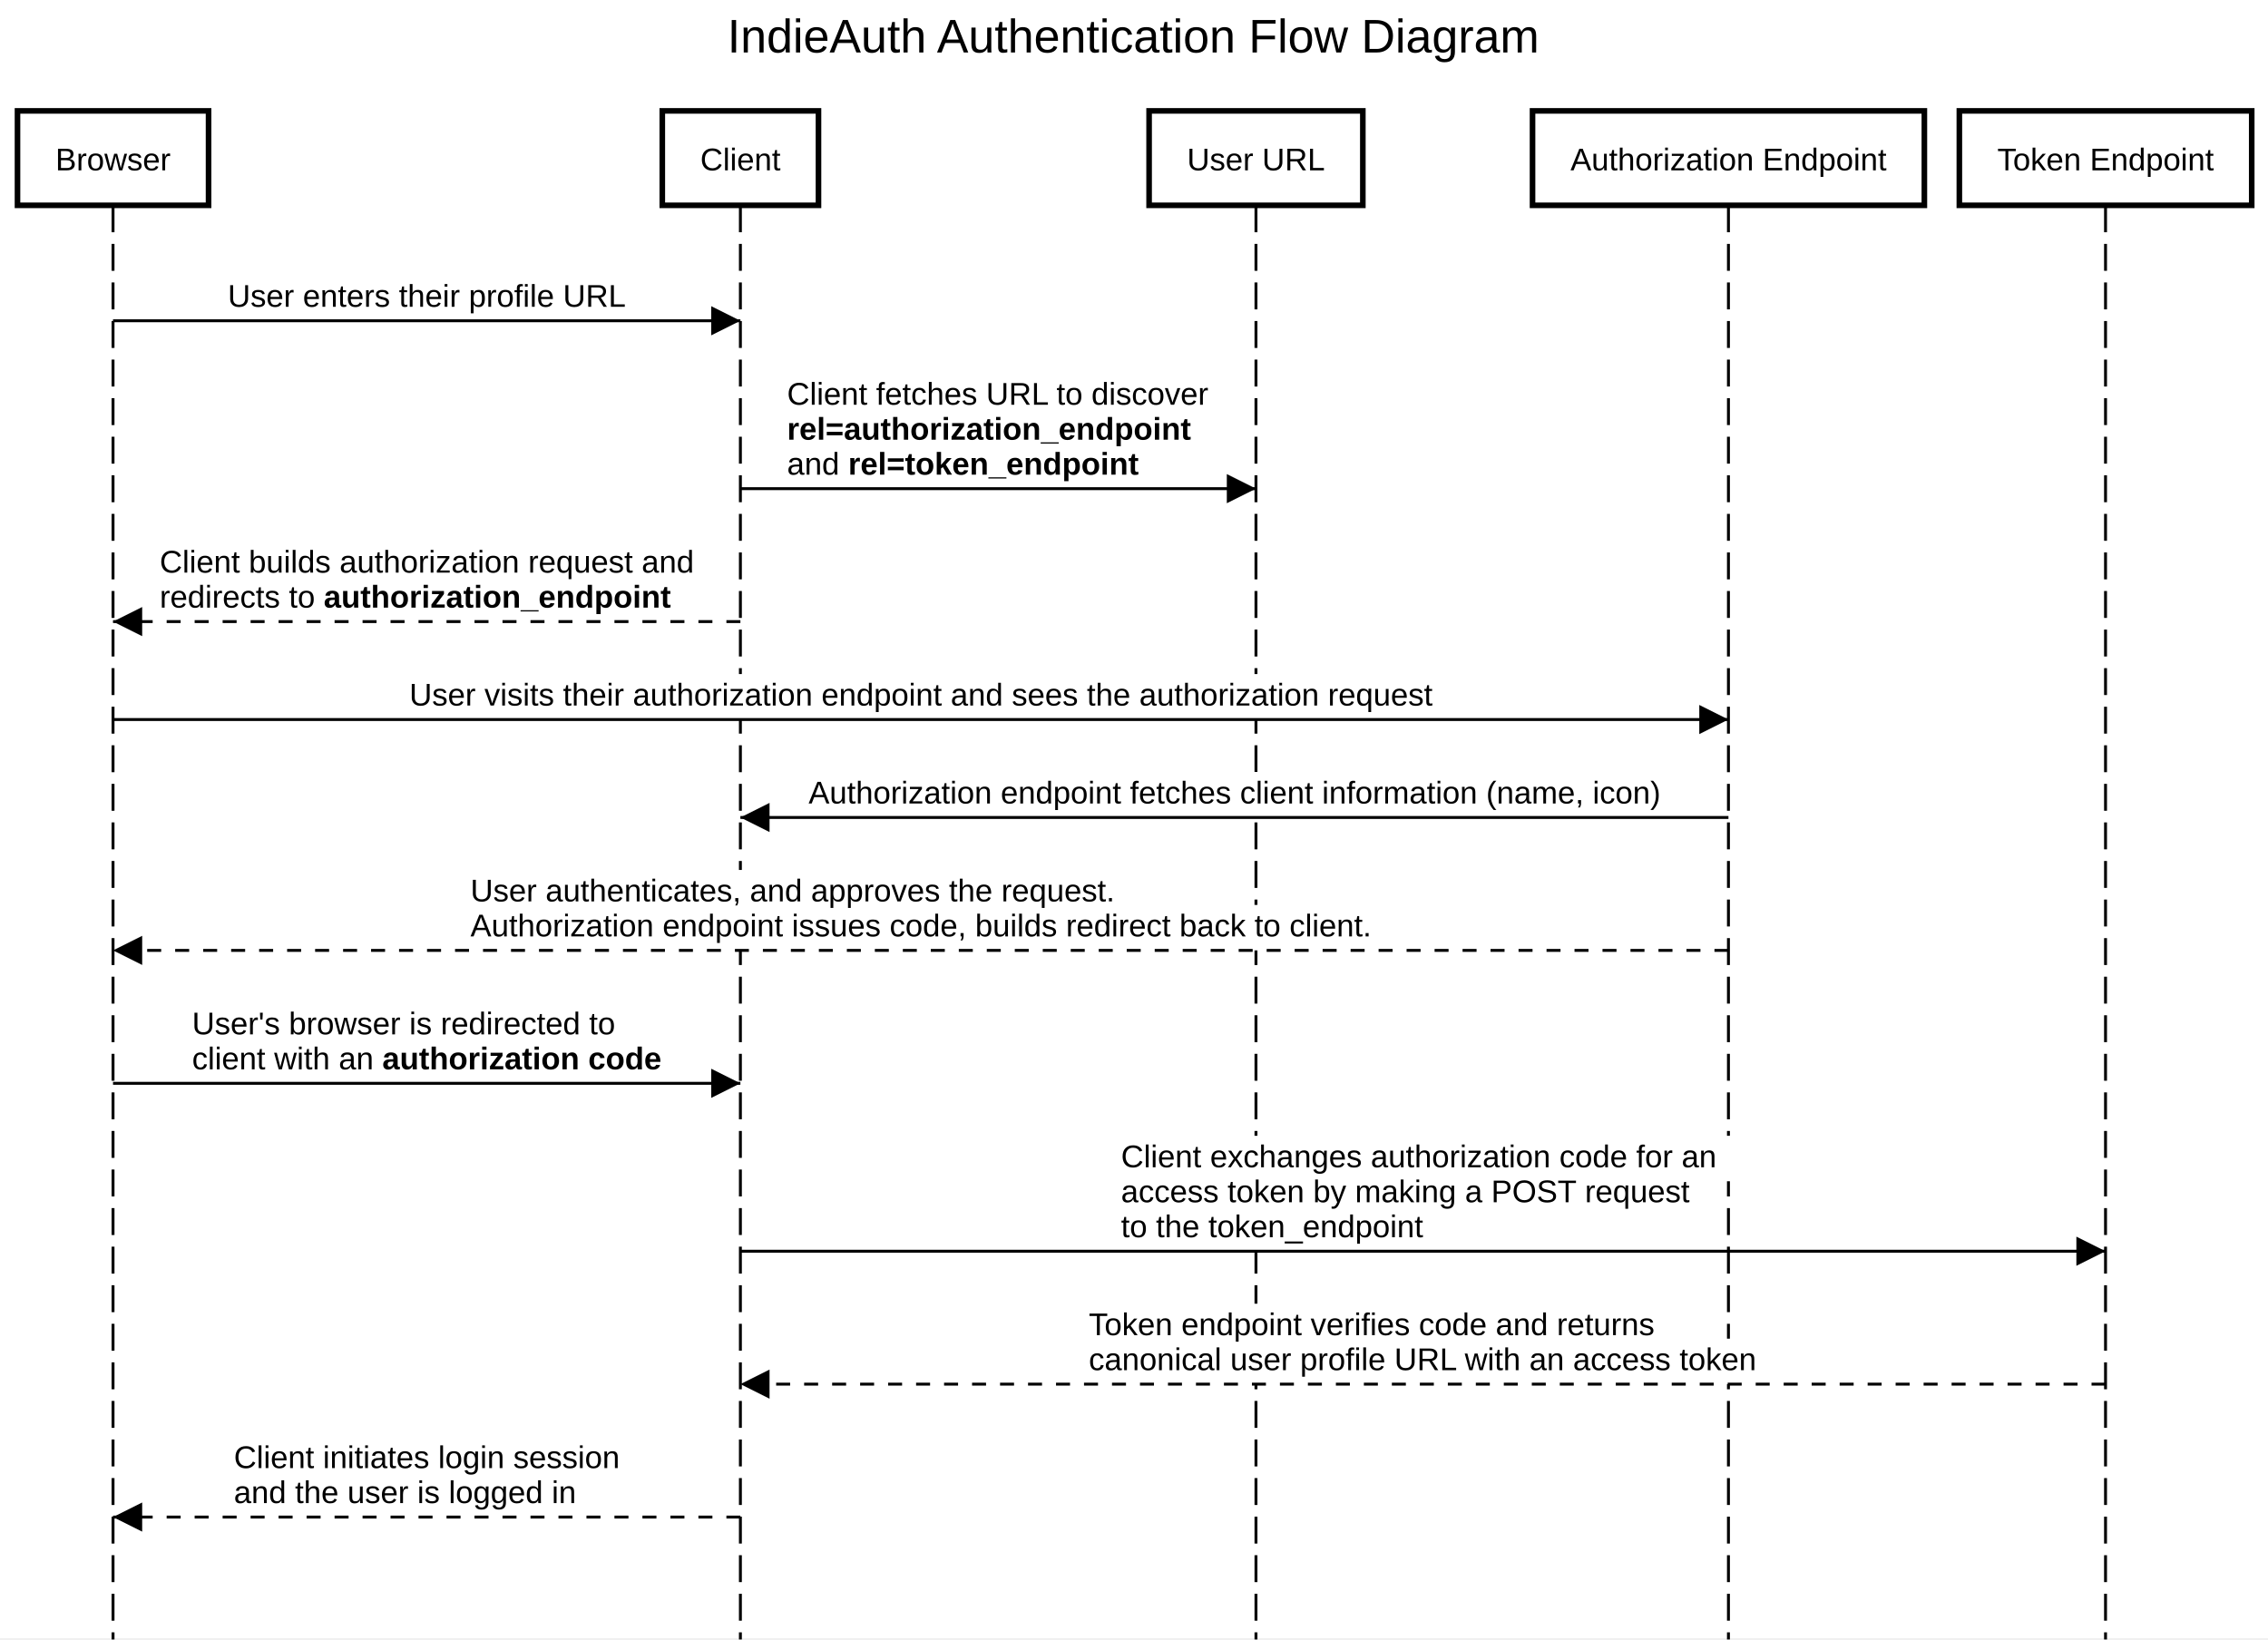
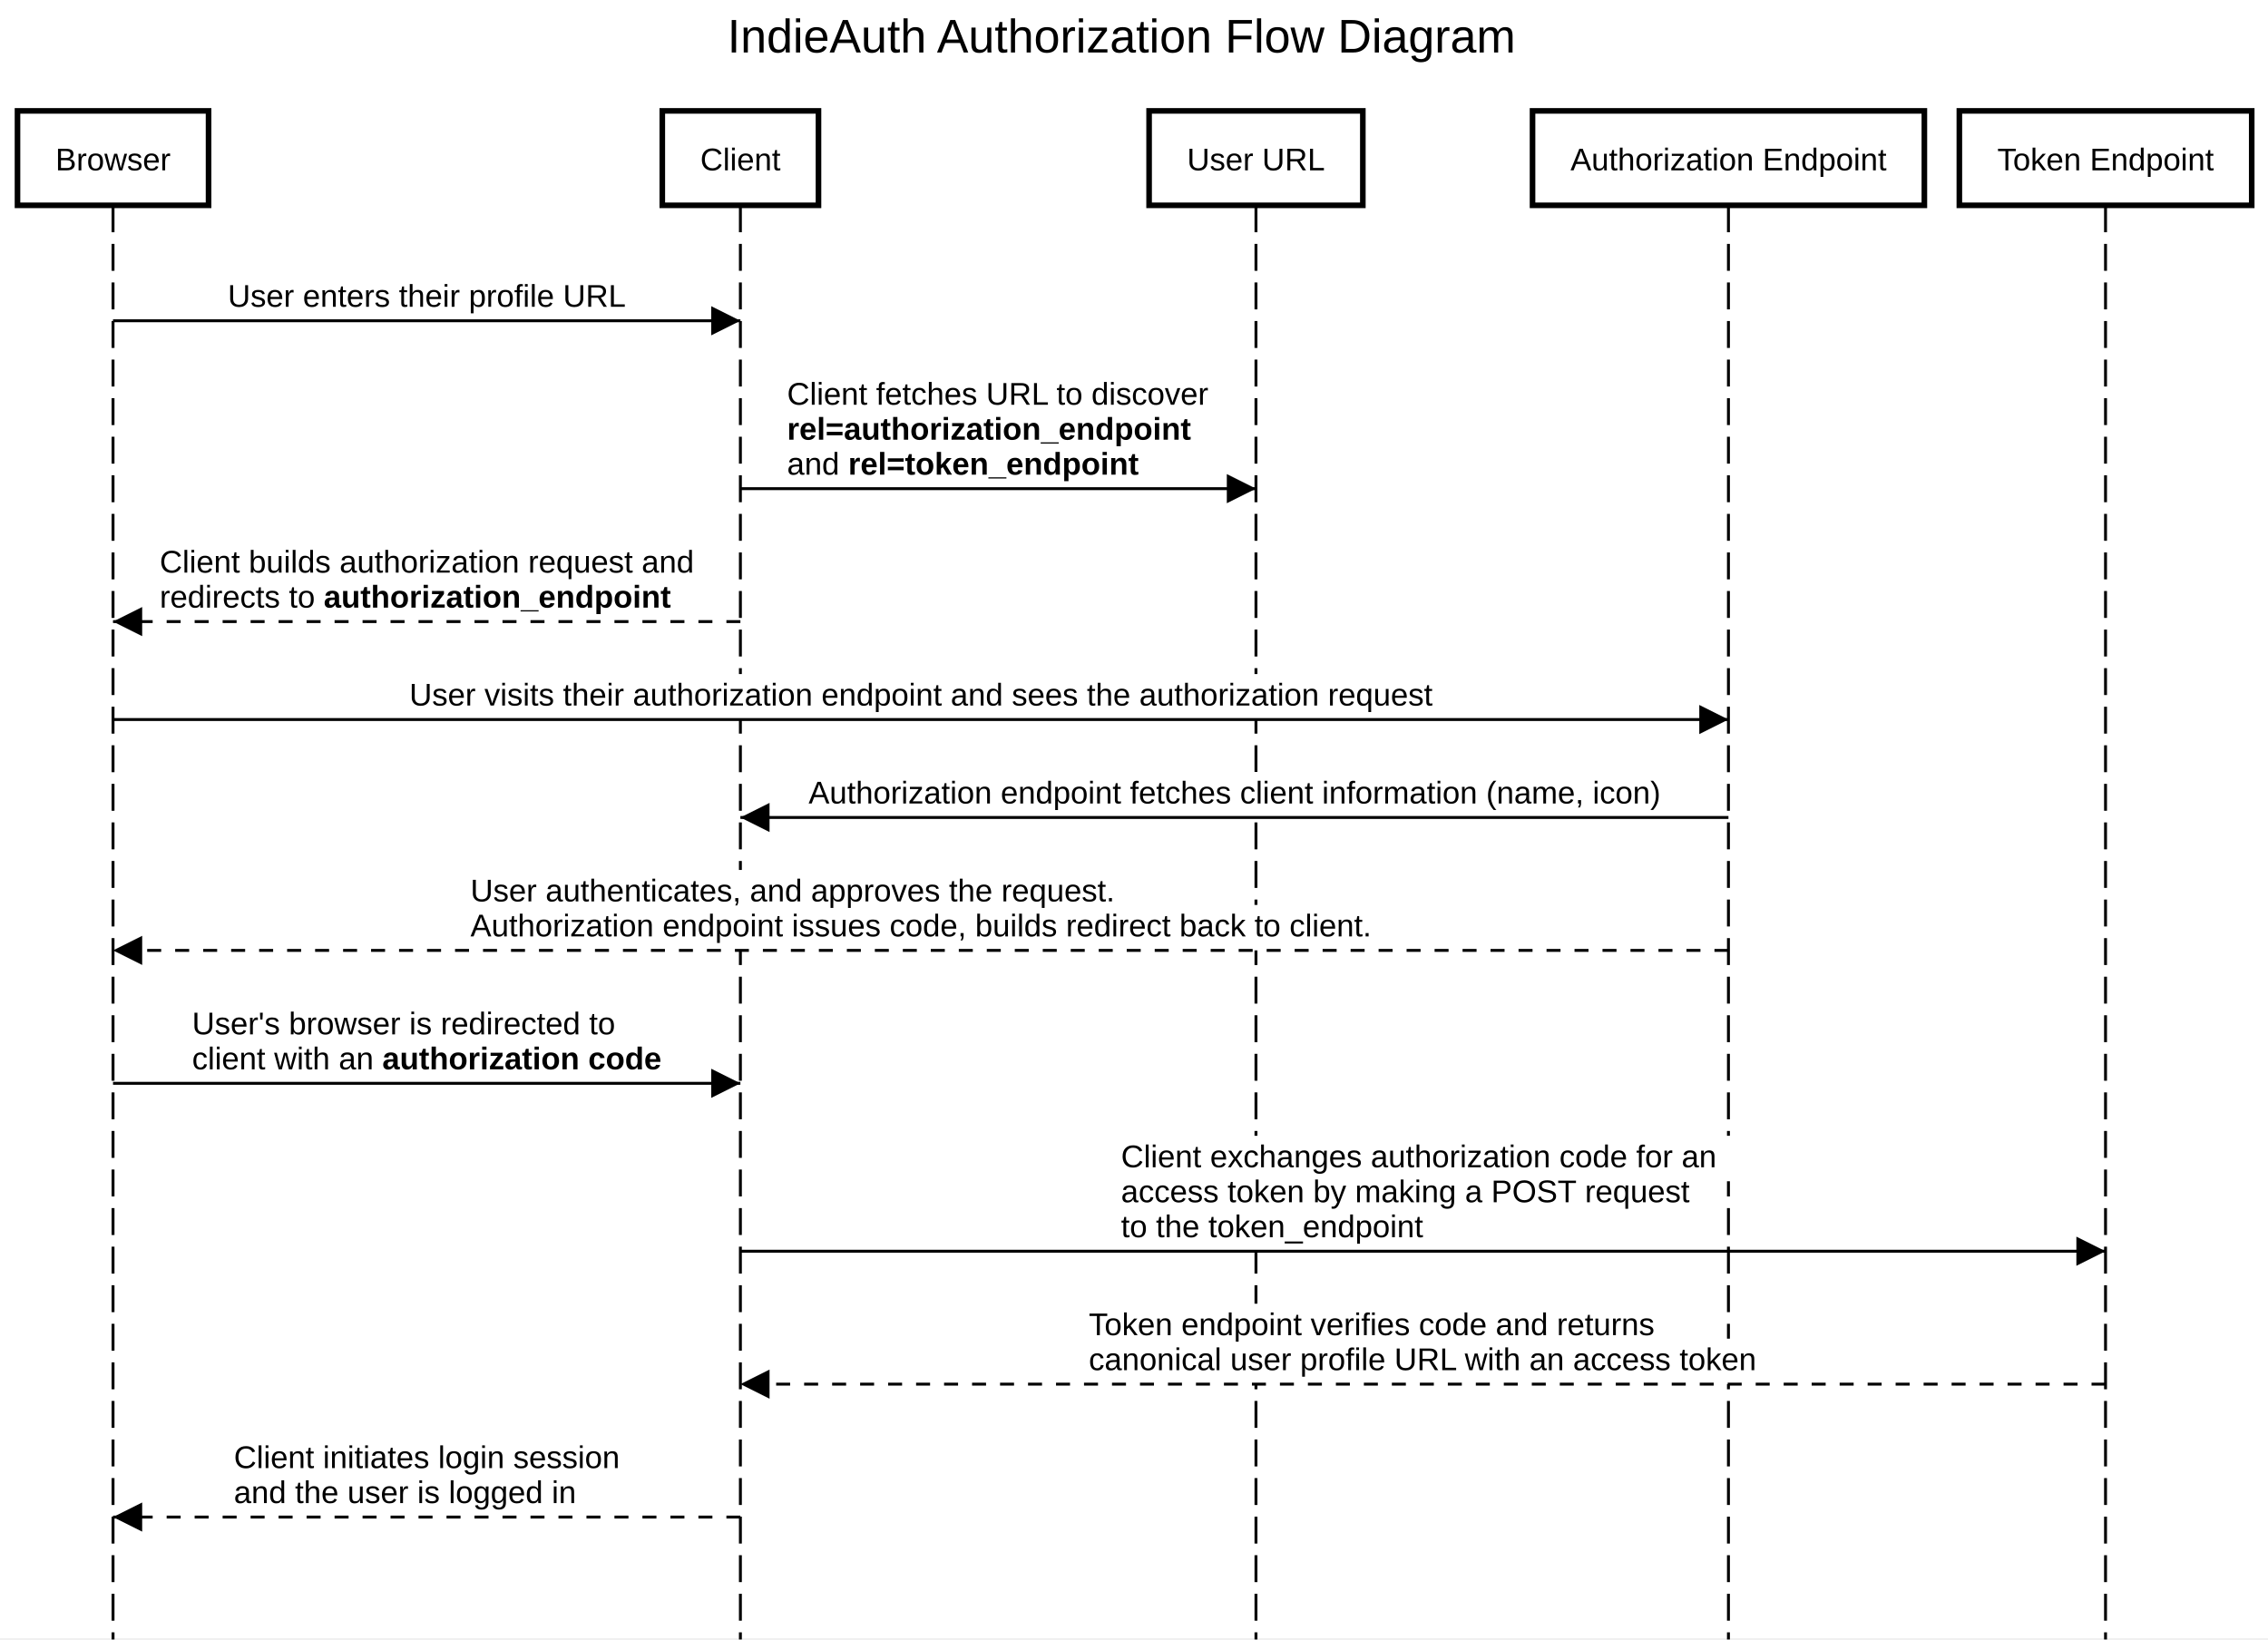
<svg xmlns="http://www.w3.org/2000/svg" version="1.1" viewbox="0 0 1059 765" style="width: 100%; height: auto;">
  <defs />
  <g>
    <g />
    <g />
    <g />
    <g />
    <g />
    <g />
    <g />
    <g />
    <g />
    <g />
    <g />
    <g />
    <g />
    <g />
    <g />
    <g />
    <g />
    <g />
    <g />
    <g />
    <g />
    <g />
    <g />
    <g />
    <g />
    <g />
    <g />
    <g>
      <rect fill="white" stroke="none" x="0" y="0" width="1059" height="765" />
    </g>
    <g>
-       <text fill="black" stroke="none" font-family="Arial" font-size="16.5pt" font-style="normal" font-weight="normal" text-decoration="normal" x="339.624" y="24.503" text-anchor="start" dominant-baseline="alphabetic">IndieAuth Authentication Flow Diagram</text>
+       <text fill="black" stroke="none" font-family="Arial" font-size="16.5pt" font-style="normal" font-weight="normal" text-decoration="normal" x="339.624" y="24.503" text-anchor="start" dominant-baseline="alphabetic">IndieAuth Authorization Flow Diagram</text>
    </g>
    <g>
      <path fill="none" stroke="black" paint-order="fill stroke markers" d=" M 52.774 95.888 L 52.774 765.631" stroke-miterlimit="10" stroke-width="1.361" stroke-dasharray="12.566,5.445" />
      <path fill="none" stroke="black" paint-order="fill stroke markers" d=" M 345.712 95.888 L 345.712 765.631" stroke-miterlimit="10" stroke-width="1.361" stroke-dasharray="12.566,5.445" />
      <path fill="none" stroke="black" paint-order="fill stroke markers" d=" M 586.452 95.888 L 586.452 765.631" stroke-miterlimit="10" stroke-width="1.361" stroke-dasharray="12.566,5.445" />
      <path fill="none" stroke="black" paint-order="fill stroke markers" d=" M 807.065 95.888 L 807.065 765.631" stroke-miterlimit="10" stroke-width="1.361" stroke-dasharray="12.566,5.445" />
      <path fill="none" stroke="black" paint-order="fill stroke markers" d=" M 983.139 95.888 L 983.139 765.631" stroke-miterlimit="10" stroke-width="1.361" stroke-dasharray="12.566,5.445" />
    </g>
    <g>
      <path fill="none" stroke="none" />
      <g>
        <path fill="white" stroke="black" paint-order="fill stroke markers" d=" M 8.168 51.783 L 97.38 51.783 L 97.38 95.888 L 8.168 95.888 L 8.168 51.783 Z" stroke-miterlimit="10" stroke-width="2.614" stroke-dasharray="" />
      </g>
      <g>
        <g />
        <text fill="black" stroke="none" font-family="Arial" font-size="11pt" font-style="normal" font-weight="normal" text-decoration="normal" x="25.891" y="79.552" text-anchor="start" dominant-baseline="alphabetic">Browser</text>
      </g>
      <path fill="none" stroke="none" />
      <g>
        <path fill="white" stroke="black" paint-order="fill stroke markers" d=" M 309.248 51.783 L 382.175 51.783 L 382.175 95.888 L 309.248 95.888 L 309.248 51.783 Z" stroke-miterlimit="10" stroke-width="2.614" stroke-dasharray="" />
      </g>
      <g>
        <g />
        <text fill="black" stroke="none" font-family="Arial" font-size="11pt" font-style="normal" font-weight="normal" text-decoration="normal" x="326.971" y="79.552" text-anchor="start" dominant-baseline="alphabetic">Client</text>
      </g>
      <path fill="none" stroke="none" />
      <g>
        <path fill="white" stroke="black" paint-order="fill stroke markers" d=" M 536.552 51.783 L 636.351 51.783 L 636.351 95.888 L 536.552 95.888 L 536.552 51.783 Z" stroke-miterlimit="10" stroke-width="2.614" stroke-dasharray="" />
      </g>
      <g>
        <g />
        <text fill="black" stroke="none" font-family="Arial" font-size="11pt" font-style="normal" font-weight="normal" text-decoration="normal" x="554.276" y="79.552" text-anchor="start" dominant-baseline="alphabetic">User URL</text>
      </g>
      <path fill="none" stroke="none" />
      <g>
        <path fill="white" stroke="black" paint-order="fill stroke markers" d=" M 715.583 51.783 L 898.547 51.783 L 898.547 95.888 L 715.583 95.888 L 715.583 51.783 Z" stroke-miterlimit="10" stroke-width="2.614" stroke-dasharray="" />
      </g>
      <g>
        <g />
        <text fill="black" stroke="none" font-family="Arial" font-size="11pt" font-style="normal" font-weight="normal" text-decoration="normal" x="733.307" y="79.552" text-anchor="start" dominant-baseline="alphabetic">Authorization Endpoint</text>
      </g>
      <path fill="none" stroke="none" />
      <g>
        <path fill="white" stroke="black" paint-order="fill stroke markers" d=" M 914.882 51.783 L 1051.396 51.783 L 1051.396 95.888 L 914.882 95.888 L 914.882 51.783 Z" stroke-miterlimit="10" stroke-width="2.614" stroke-dasharray="" />
      </g>
      <g>
        <g />
        <text fill="black" stroke="none" font-family="Arial" font-size="11pt" font-style="normal" font-weight="normal" text-decoration="normal" x="932.606" y="79.552" text-anchor="start" dominant-baseline="alphabetic">Token Endpoint</text>
      </g>
    </g>
    <g>
      <g>
        <g>
          <path fill="none" stroke="none" />
          <rect fill="white" stroke="none" x="103.911" y="128.558" width="190.663" height="21.236" />
        </g>
        <text fill="black" stroke="none" font-family="Arial" font-size="11pt" font-style="normal" font-weight="normal" text-decoration="normal" x="106.362" y="143.26" text-anchor="start" dominant-baseline="alphabetic">User enters their profile URL</text>
      </g>
      <g>
        <path fill="none" stroke="black" paint-order="fill stroke markers" d=" M 52.774 149.794 L 345.712 149.794" stroke-miterlimit="10" stroke-width="1.361" stroke-dasharray="" />
        <path fill="black" stroke="none" paint-order="stroke fill markers" d=" M 332.099 142.987 L 345.712 149.794 L 332.099 156.6 Z" />
      </g>
      <g>
        <g>
          <path fill="none" stroke="none" />
          <rect fill="white" stroke="none" x="365.042" y="174.297" width="202.08" height="21.236" />
        </g>
        <g>
          <path fill="none" stroke="none" />
          <rect fill="white" stroke="none" x="365.042" y="190.632" width="193.454" height="21.236" />
        </g>
        <g>
          <path fill="none" stroke="none" />
          <rect fill="white" stroke="none" x="365.042" y="206.967" width="169.059" height="21.236" />
        </g>
        <text fill="black" stroke="none" font-family="Arial" font-size="11pt" font-style="normal" font-weight="normal" text-decoration="normal" x="367.492" y="188.998" text-anchor="start" dominant-baseline="alphabetic">Client fetches URL to discover</text>
        <text fill="black" stroke="none" font-family="Arial" font-size="11pt" font-style="normal" font-weight="normal" text-decoration="normal" x="367.492" y="205.334" text-anchor="start" dominant-baseline="alphabetic" />
        <text fill="black" stroke="none" font-family="Arial" font-size="11pt" font-style="normal" font-weight="bold" text-decoration="normal" x="367.492" y="205.334" text-anchor="start" dominant-baseline="alphabetic">rel=authorization_endpoint</text>
        <text fill="black" stroke="none" font-family="Arial" font-size="11pt" font-style="normal" font-weight="normal" text-decoration="normal" x="556.046" y="205.334" text-anchor="start" dominant-baseline="alphabetic" />
        <text fill="black" stroke="none" font-family="Arial" font-size="11pt" font-style="normal" font-weight="normal" text-decoration="normal" x="367.492" y="221.669" text-anchor="start" dominant-baseline="alphabetic">and </text>
        <text fill="black" stroke="none" font-family="Arial" font-size="11pt" font-style="normal" font-weight="bold" text-decoration="normal" x="396.024" y="221.669" text-anchor="start" dominant-baseline="alphabetic">rel=token_endpoint</text>
        <text fill="black" stroke="none" font-family="Arial" font-size="11pt" font-style="normal" font-weight="normal" text-decoration="normal" x="531.651" y="221.669" text-anchor="start" dominant-baseline="alphabetic" />
      </g>
      <g>
        <path fill="none" stroke="black" paint-order="fill stroke markers" d=" M 345.712 228.203 L 586.452 228.203" stroke-miterlimit="10" stroke-width="1.361" stroke-dasharray="" />
        <path fill="black" stroke="none" paint-order="stroke fill markers" d=" M 572.839 221.396 L 586.452 228.203 L 572.839 235.009 Z" />
      </g>
      <g>
        <g>
          <path fill="none" stroke="none" />
          <rect fill="white" stroke="none" x="72.104" y="252.706" width="254.278" height="21.236" />
        </g>
        <g>
          <path fill="none" stroke="none" />
          <rect fill="white" stroke="none" x="72.104" y="269.041" width="243.547" height="21.236" />
        </g>
        <text fill="black" stroke="none" font-family="Arial" font-size="11pt" font-style="normal" font-weight="normal" text-decoration="normal" x="74.554" y="267.407" text-anchor="start" dominant-baseline="alphabetic">Client builds authorization request and</text>
        <text fill="black" stroke="none" font-family="Arial" font-size="11pt" font-style="normal" font-weight="normal" text-decoration="normal" x="74.554" y="283.742" text-anchor="start" dominant-baseline="alphabetic">redirects to </text>
        <text fill="black" stroke="none" font-family="Arial" font-size="11pt" font-style="normal" font-weight="bold" text-decoration="normal" x="151.14" y="283.742" text-anchor="start" dominant-baseline="alphabetic">authorization_endpoint</text>
        <text fill="black" stroke="none" font-family="Arial" font-size="11pt" font-style="normal" font-weight="normal" text-decoration="normal" x="313.201" y="283.742" text-anchor="start" dominant-baseline="alphabetic" />
      </g>
      <g>
        <path fill="none" stroke="black" paint-order="fill stroke markers" d=" M 345.712 290.277 L 52.774 290.277" stroke-miterlimit="10" stroke-width="1.361" stroke-dasharray="6.534" />
        <path fill="black" stroke="none" paint-order="stroke fill markers" d=" M 66.387 283.47 L 52.774 290.277 L 66.387 297.083 Z" />
      </g>
      <g>
        <g>
          <path fill="none" stroke="none" />
          <rect fill="white" stroke="none" x="188.697" y="314.779" width="482.445" height="21.236" />
        </g>
        <text fill="black" stroke="none" font-family="Arial" font-size="11pt" font-style="normal" font-weight="normal" text-decoration="normal" x="191.147" y="329.481" text-anchor="start" dominant-baseline="alphabetic">User visits their authorization endpoint and sees the authorization request</text>
      </g>
      <g>
        <path fill="none" stroke="black" paint-order="fill stroke markers" d=" M 52.774 336.015 L 807.065 336.015" stroke-miterlimit="10" stroke-width="1.361" stroke-dasharray="" />
        <path fill="black" stroke="none" paint-order="stroke fill markers" d=" M 793.452 329.209 L 807.065 336.015 L 793.452 342.821 Z" />
      </g>
      <g>
        <g>
          <path fill="none" stroke="none" />
          <rect fill="white" stroke="none" x="375.105" y="360.518" width="402.567" height="21.236" />
        </g>
        <text fill="black" stroke="none" font-family="Arial" font-size="11pt" font-style="normal" font-weight="normal" text-decoration="normal" x="377.555" y="375.22" text-anchor="start" dominant-baseline="alphabetic">Authorization endpoint fetches client information (name, icon)</text>
      </g>
      <g>
        <path fill="none" stroke="black" paint-order="fill stroke markers" d=" M 807.065 381.754 L 345.712 381.754" stroke-miterlimit="10" stroke-width="1.361" stroke-dasharray="" />
        <path fill="black" stroke="none" paint-order="stroke fill markers" d=" M 359.324 374.947 L 345.712 381.754 L 359.324 388.56 Z" />
      </g>
      <g>
        <g>
          <path fill="none" stroke="none" />
          <rect fill="white" stroke="none" x="217.222" y="406.257" width="305.616" height="21.236" />
        </g>
        <g>
          <path fill="none" stroke="none" />
          <rect fill="white" stroke="none" x="217.222" y="422.592" width="425.394" height="21.236" />
        </g>
        <text fill="black" stroke="none" font-family="Arial" font-size="11pt" font-style="normal" font-weight="normal" text-decoration="normal" x="219.673" y="420.958" text-anchor="start" dominant-baseline="alphabetic">User authenticates, and approves the request.</text>
        <text fill="black" stroke="none" font-family="Arial" font-size="11pt" font-style="normal" font-weight="normal" text-decoration="normal" x="219.673" y="437.293" text-anchor="start" dominant-baseline="alphabetic">Authorization endpoint issues code, builds redirect back to client.</text>
      </g>
      <g>
        <path fill="none" stroke="black" paint-order="fill stroke markers" d=" M 807.065 443.827 L 52.774 443.827" stroke-miterlimit="10" stroke-width="1.361" stroke-dasharray="6.534" />
        <path fill="black" stroke="none" paint-order="stroke fill markers" d=" M 66.387 437.021 L 52.774 443.827 L 66.387 450.634 Z" />
      </g>
      <g>
        <g>
          <path fill="none" stroke="none" />
          <rect fill="white" stroke="none" x="87.226" y="468.33" width="202.417" height="21.236" />
        </g>
        <g>
          <path fill="none" stroke="none" />
          <rect fill="white" stroke="none" x="87.226" y="484.665" width="224.034" height="21.236" />
        </g>
        <text fill="black" stroke="none" font-family="Arial" font-size="11pt" font-style="normal" font-weight="normal" text-decoration="normal" x="89.676" y="483.032" text-anchor="start" dominant-baseline="alphabetic">User's browser is redirected to</text>
        <text fill="black" stroke="none" font-family="Arial" font-size="11pt" font-style="normal" font-weight="normal" text-decoration="normal" x="89.676" y="499.367" text-anchor="start" dominant-baseline="alphabetic">client with an </text>
        <text fill="black" stroke="none" font-family="Arial" font-size="11pt" font-style="normal" font-weight="bold" text-decoration="normal" x="178.495" y="499.367" text-anchor="start" dominant-baseline="alphabetic">authorization code</text>
        <text fill="black" stroke="none" font-family="Arial" font-size="11pt" font-style="normal" font-weight="normal" text-decoration="normal" x="308.81" y="499.367" text-anchor="start" dominant-baseline="alphabetic" />
      </g>
      <g>
        <path fill="none" stroke="black" paint-order="fill stroke markers" d=" M 52.774 505.901 L 345.712 505.901" stroke-miterlimit="10" stroke-width="1.361" stroke-dasharray="" />
        <path fill="black" stroke="none" paint-order="stroke fill markers" d=" M 332.099 499.095 L 345.712 505.901 L 332.099 512.708 Z" />
      </g>
      <g>
        <g>
          <path fill="none" stroke="none" />
          <rect fill="white" stroke="none" x="520.987" y="530.404" width="286.876" height="21.236" />
        </g>
        <g>
          <path fill="none" stroke="none" />
          <rect fill="white" stroke="none" x="520.987" y="546.739" width="270.534" height="21.236" />
        </g>
        <g>
          <path fill="none" stroke="none" />
          <rect fill="white" stroke="none" x="520.987" y="563.074" width="145.917" height="21.236" />
        </g>
        <text fill="black" stroke="none" font-family="Arial" font-size="11pt" font-style="normal" font-weight="normal" text-decoration="normal" x="523.437" y="545.106" text-anchor="start" dominant-baseline="alphabetic">Client exchanges authorization code for an </text>
        <text fill="black" stroke="none" font-family="Arial" font-size="11pt" font-style="normal" font-weight="normal" text-decoration="normal" x="523.437" y="561.441" text-anchor="start" dominant-baseline="alphabetic">access token by making a POST request</text>
        <text fill="black" stroke="none" font-family="Arial" font-size="11pt" font-style="normal" font-weight="normal" text-decoration="normal" x="523.437" y="577.776" text-anchor="start" dominant-baseline="alphabetic">to the token_endpoint</text>
      </g>
      <g>
        <path fill="none" stroke="black" paint-order="fill stroke markers" d=" M 345.712 584.31 L 983.139 584.31" stroke-miterlimit="10" stroke-width="1.361" stroke-dasharray="" />
        <path fill="black" stroke="none" paint-order="stroke fill markers" d=" M 969.526 577.504 L 983.139 584.31 L 969.526 591.117 Z" />
      </g>
      <g>
        <g>
          <path fill="none" stroke="none" />
          <rect fill="white" stroke="none" x="505.93" y="608.813" width="268.945" height="21.236" />
        </g>
        <g>
          <path fill="none" stroke="none" />
          <rect fill="white" stroke="none" x="505.93" y="625.148" width="316.991" height="21.236" />
        </g>
        <text fill="black" stroke="none" font-family="Arial" font-size="11pt" font-style="normal" font-weight="normal" text-decoration="normal" x="508.38" y="623.515" text-anchor="start" dominant-baseline="alphabetic">Token endpoint verifies code and returns</text>
        <text fill="black" stroke="none" font-family="Arial" font-size="11pt" font-style="normal" font-weight="normal" text-decoration="normal" x="508.38" y="639.85" text-anchor="start" dominant-baseline="alphabetic">canonical user profile URL with an access token</text>
      </g>
      <g>
        <path fill="none" stroke="black" paint-order="fill stroke markers" d=" M 983.139 646.384 L 345.712 646.384" stroke-miterlimit="10" stroke-width="1.361" stroke-dasharray="6.534" />
        <path fill="black" stroke="none" paint-order="stroke fill markers" d=" M 359.324 639.578 L 345.712 646.384 L 359.324 653.19 Z" />
      </g>
      <g>
        <g>
          <path fill="none" stroke="none" />
          <rect fill="white" stroke="none" x="106.75" y="670.887" width="184.986" height="21.236" />
        </g>
        <g>
          <path fill="none" stroke="none" />
          <rect fill="white" stroke="none" x="106.75" y="687.222" width="164.643" height="21.236" />
        </g>
        <text fill="black" stroke="none" font-family="Arial" font-size="11pt" font-style="normal" font-weight="normal" text-decoration="normal" x="109.2" y="685.588" text-anchor="start" dominant-baseline="alphabetic">Client initiates login session</text>
        <text fill="black" stroke="none" font-family="Arial" font-size="11pt" font-style="normal" font-weight="normal" text-decoration="normal" x="109.2" y="701.924" text-anchor="start" dominant-baseline="alphabetic">and the user is logged in</text>
      </g>
      <g>
        <path fill="none" stroke="black" paint-order="fill stroke markers" d=" M 345.712 708.458 L 52.774 708.458" stroke-miterlimit="10" stroke-width="1.361" stroke-dasharray="6.534" />
        <path fill="black" stroke="none" paint-order="stroke fill markers" d=" M 66.387 701.651 L 52.774 708.458 L 66.387 715.264 Z" />
      </g>
    </g>
    <g />
    <g />
    <g />
    <g />
    <g />
  </g>
</svg>
